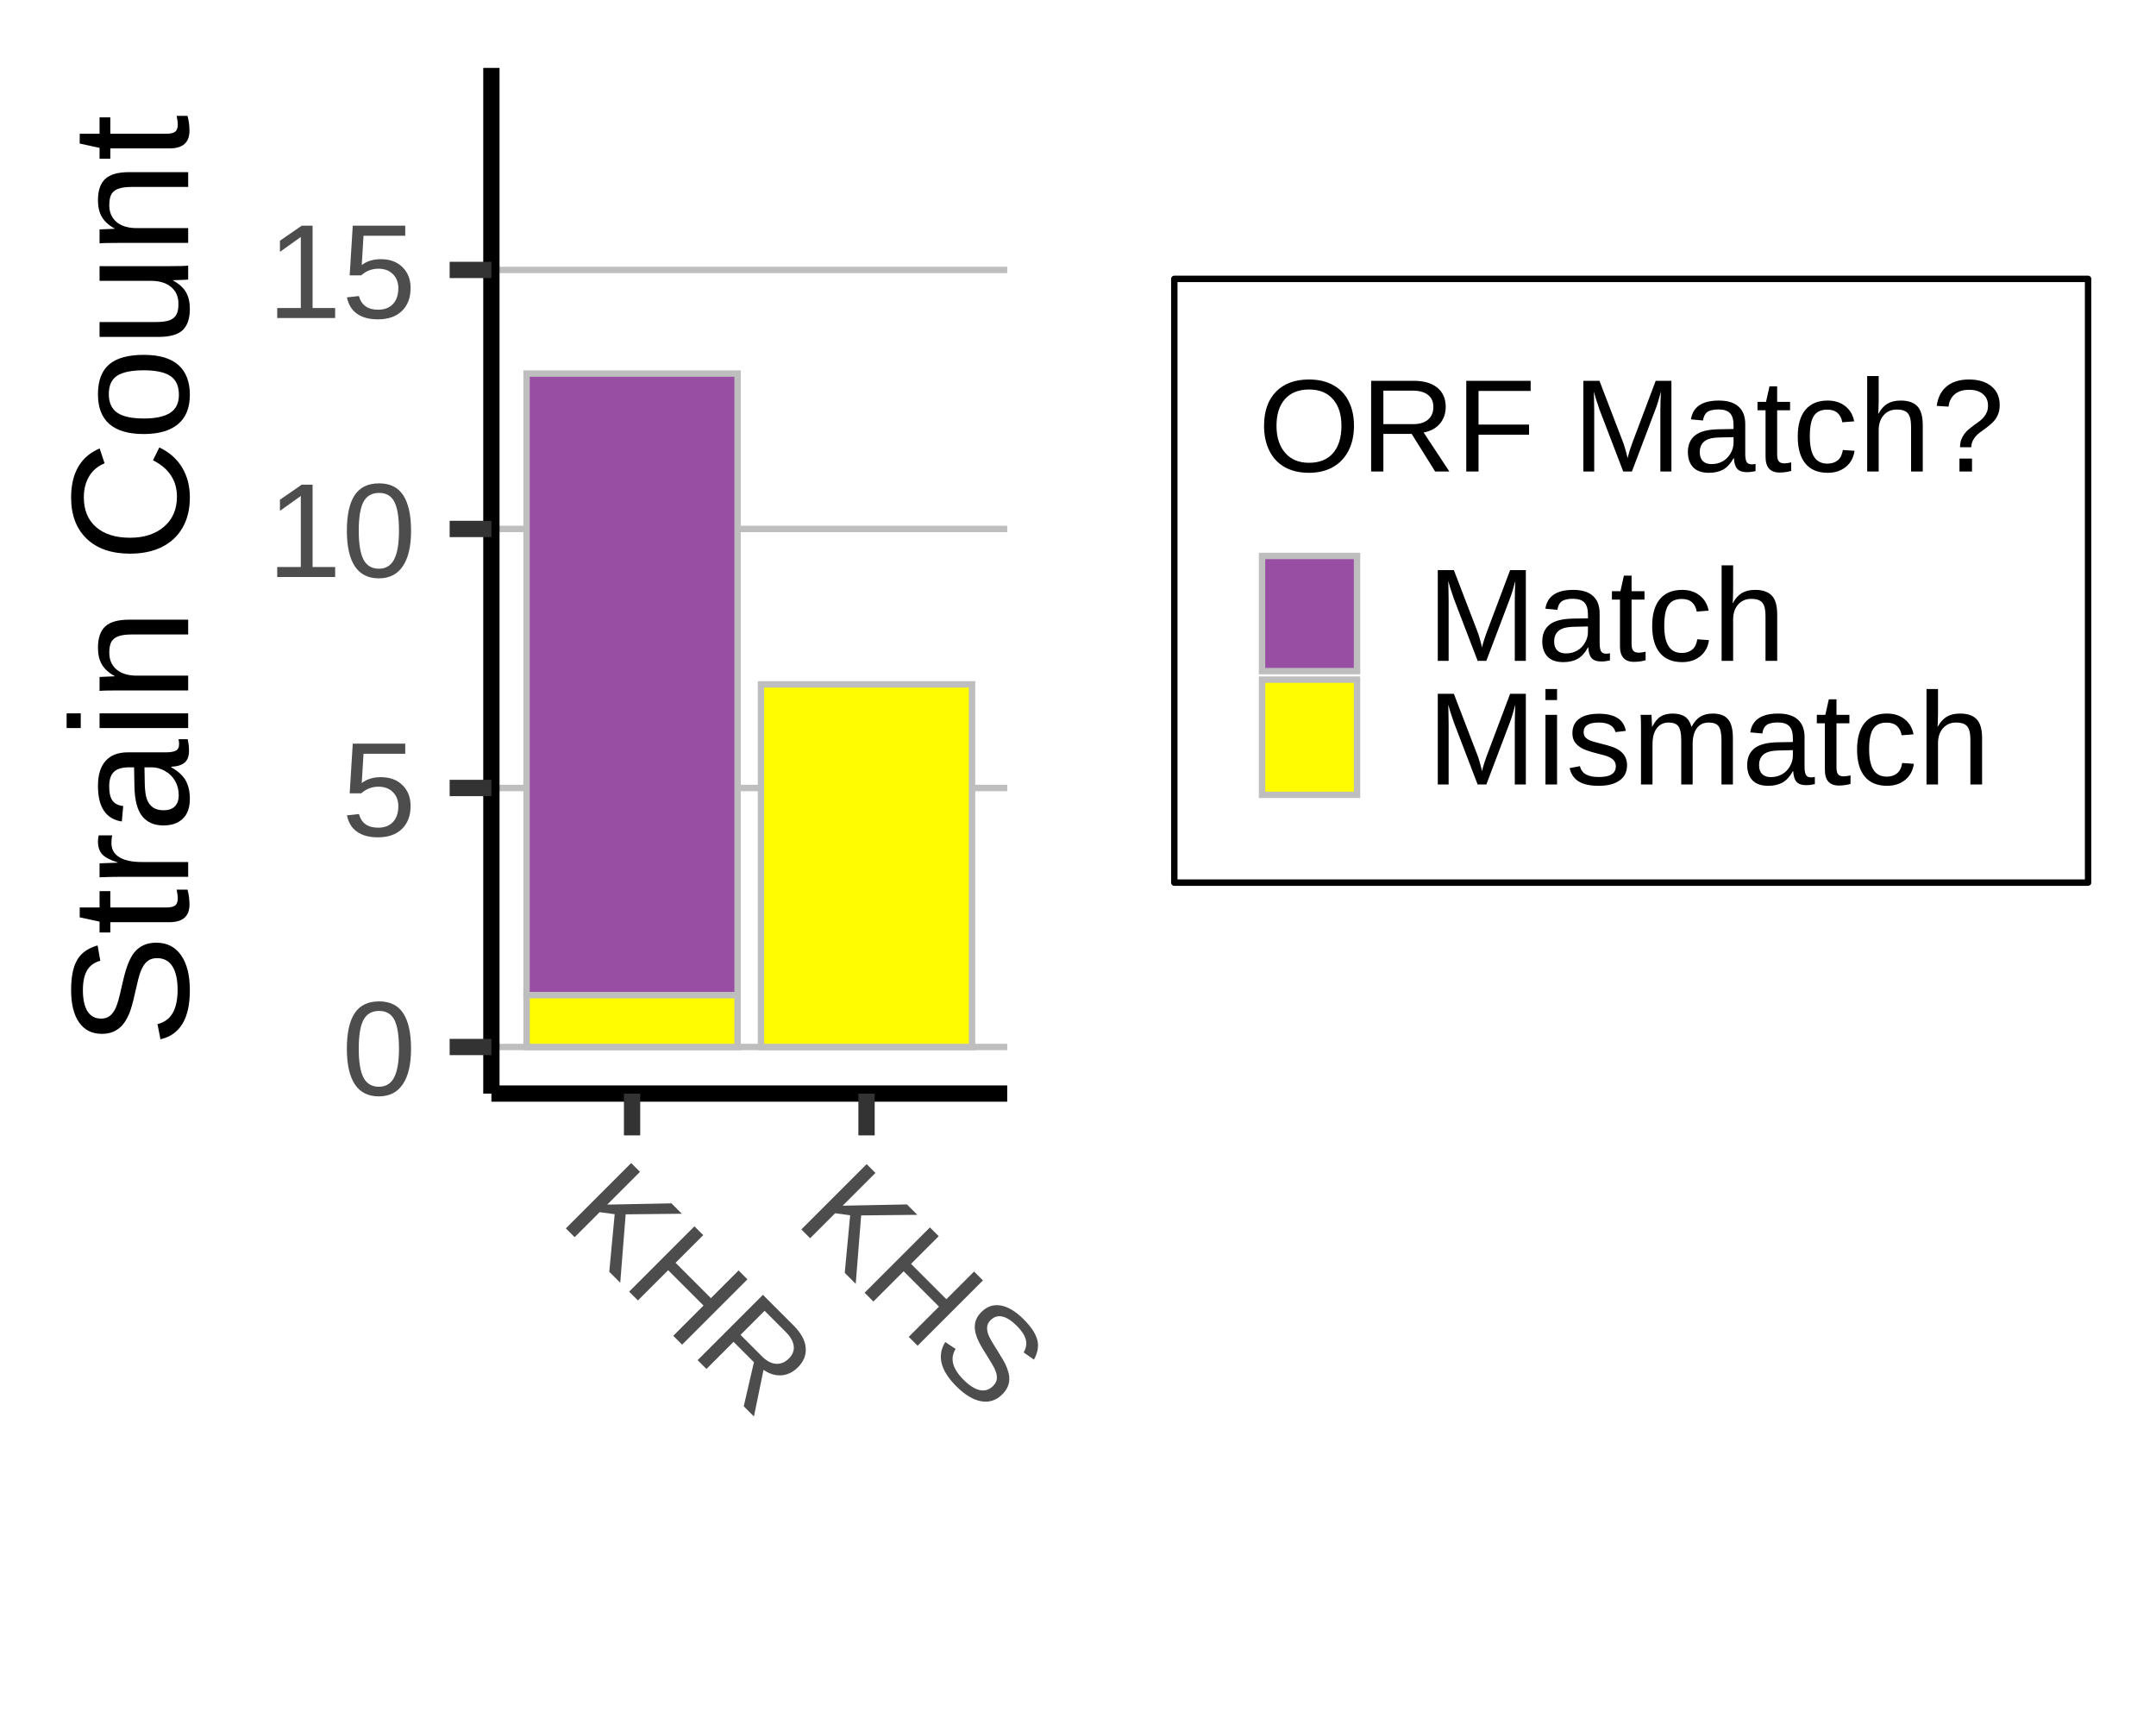
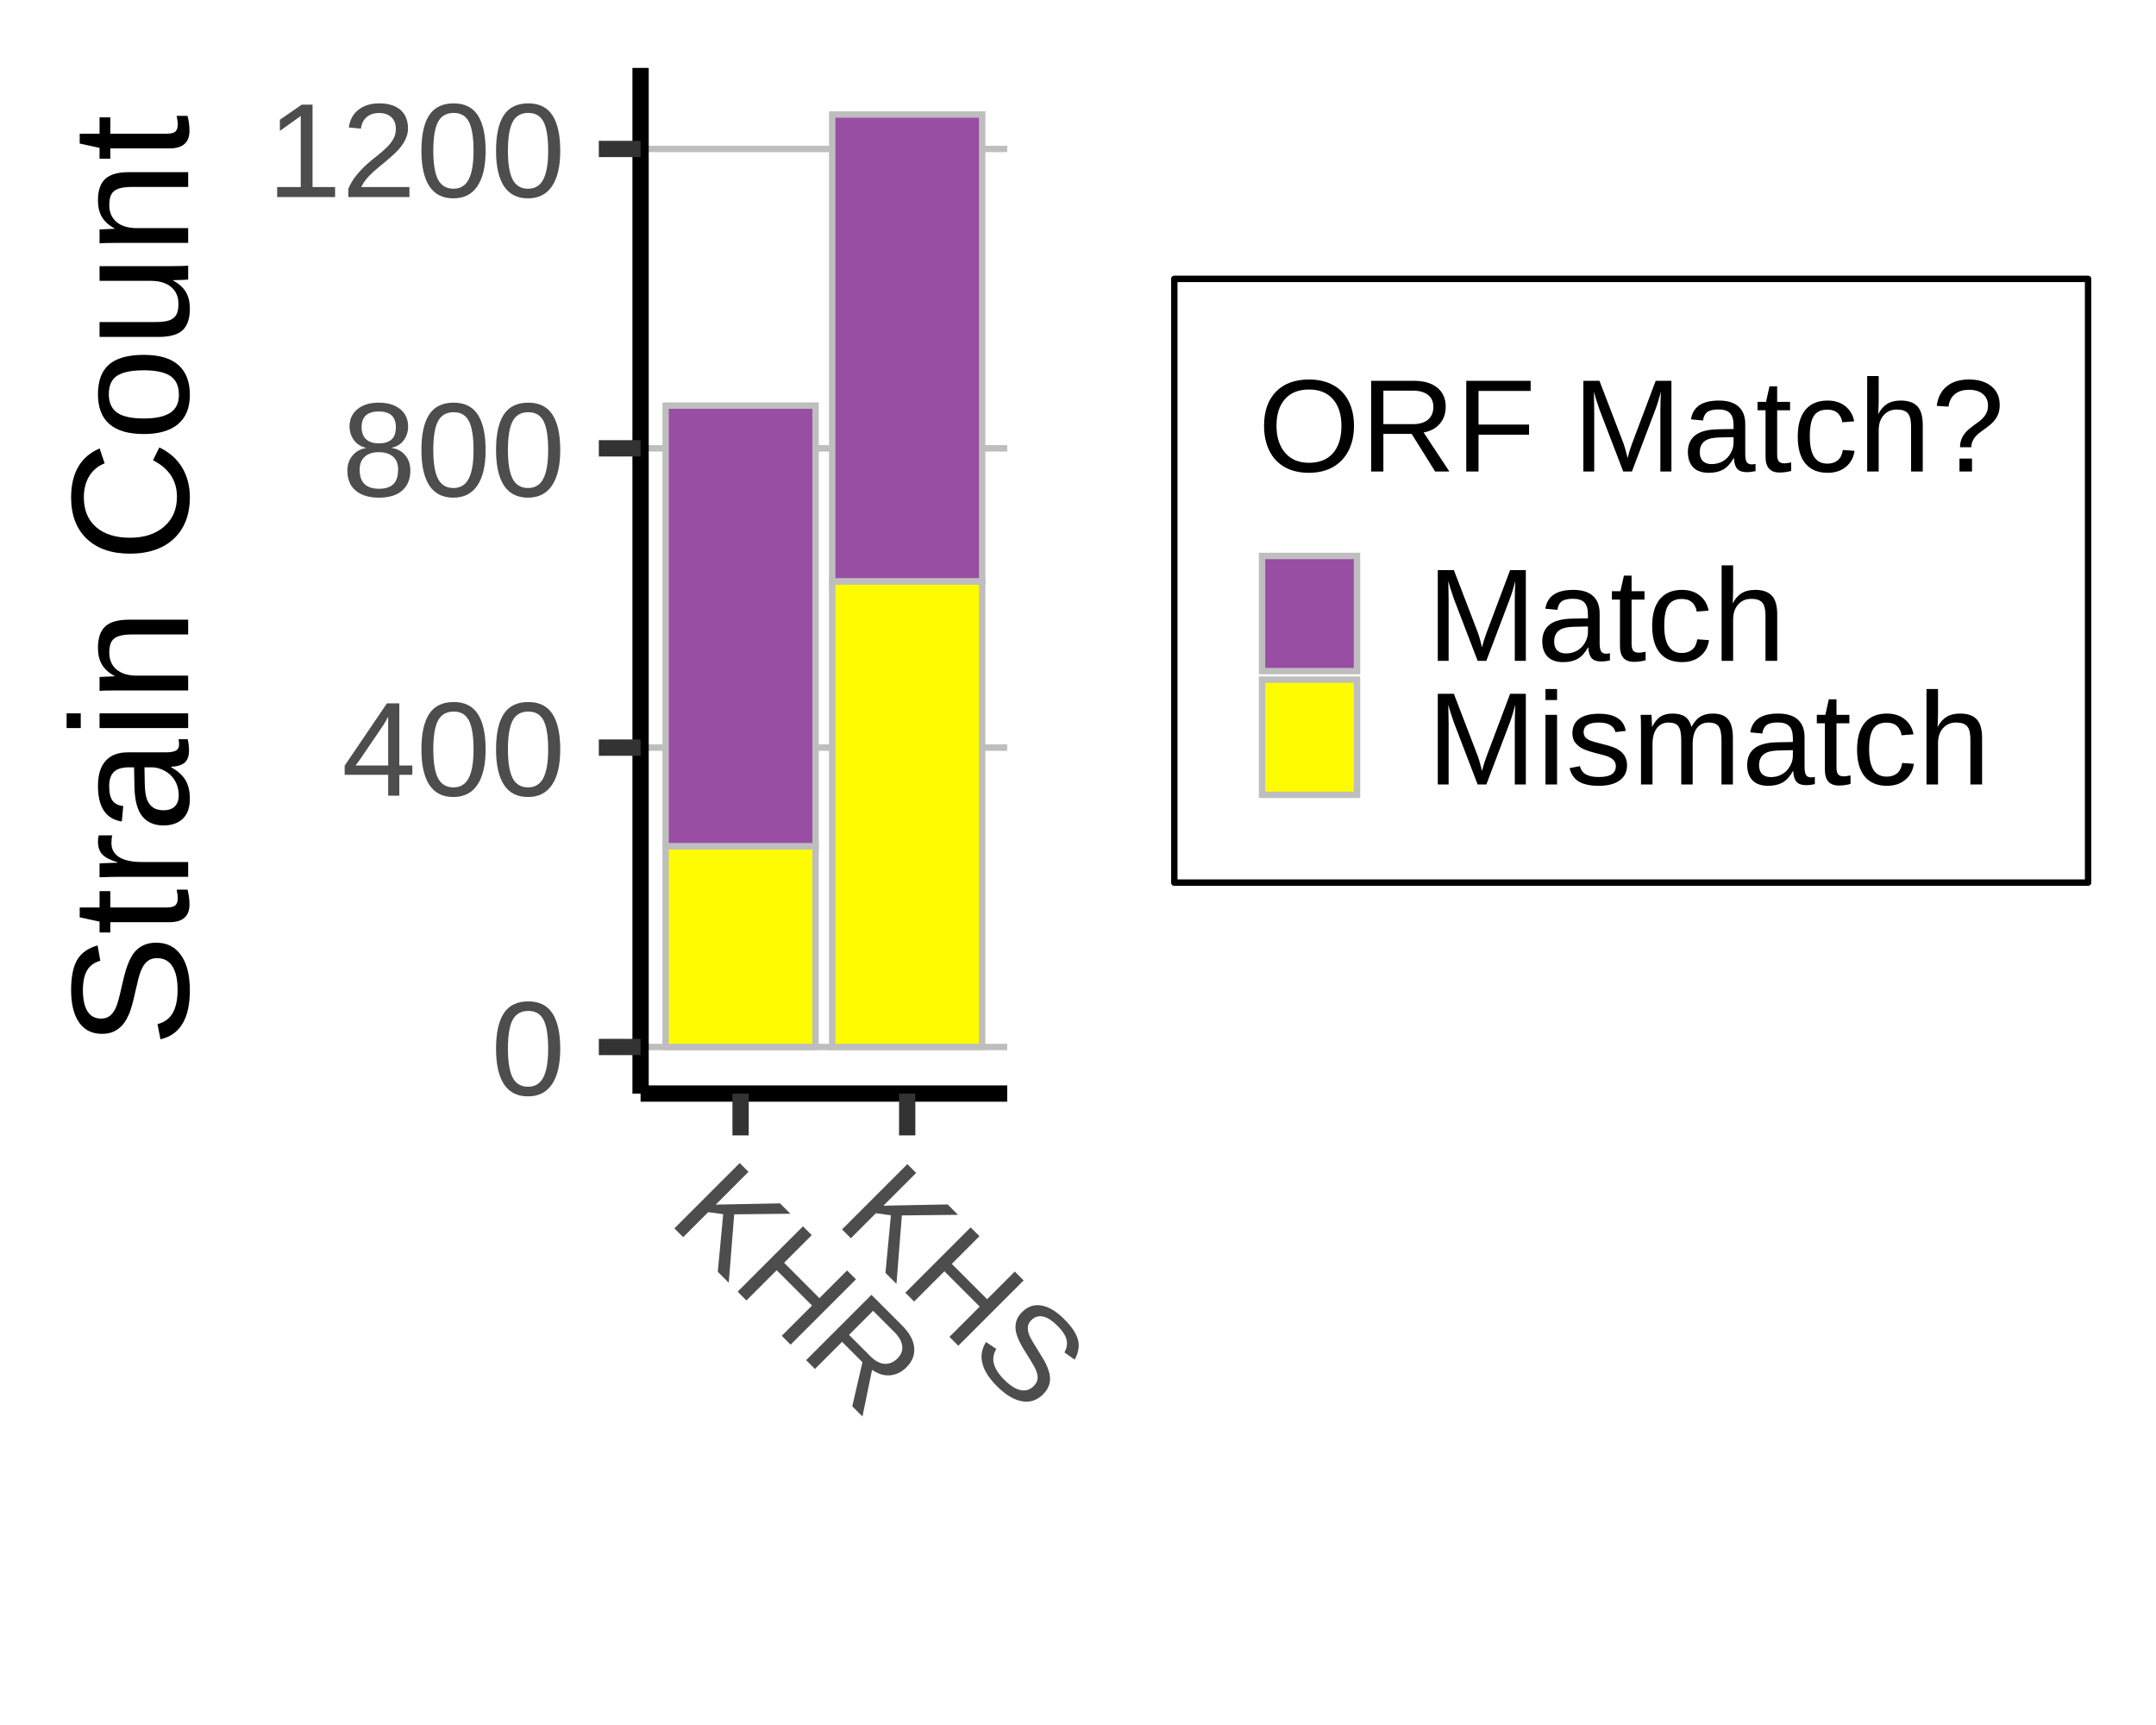
<svg xmlns="http://www.w3.org/2000/svg" class="svglite" width="360.00pt" height="288.00pt" viewBox="0 0 360.00 288.00">
  <defs>
    <style type="text/css">
    .svglite line, .svglite polyline, .svglite polygon, .svglite path, .svglite rect, .svglite circle {
      fill: none;
      stroke: #000000;
      stroke-linecap: round;
      stroke-linejoin: round;
      stroke-miterlimit: 10.00;
    }
    .svglite text {
      white-space: pre;
    }
  </style>
  </defs>
  <rect width="100%" height="100%" style="stroke: none; fill: #FFFFFF;" />
  <defs>
    <clipPath id="cpMC4wMHwzNjAuMDB8MC4wMHwyODguMDA=">
      <rect x="0.00" y="0.00" width="360.00" height="288.00" />
    </clipPath>
  </defs>
  <g clip-path="url(#cpMC4wMHwzNjAuMDB8MC4wMHwyODguMDA=)">
    <rect x="0.00" y="0.00" width="360.00" height="288.00" style="stroke-width: 2.72; stroke: #FFFFFF; fill: #FFFFFF;" />
  </g>
  <defs>
-     <clipPath id="cpODIuMDV8MTY4LjE4fDExLjM0fDE4Mi41OA==">
-       <rect x="82.05" y="11.34" width="86.13" height="171.24" />
+     <clipPath id="cpMTA2Ljk2fDE2OC4xOHwxMS4zNHwxODIuNTg=">
+       <rect x="106.96" y="11.34" width="61.22" height="171.24" />
    </clipPath>
  </defs>
-   <g clip-path="url(#cpODIuMDV8MTY4LjE4fDExLjM0fDE4Mi41OA==)">
-     <rect x="82.05" y="11.34" width="86.13" height="171.24" style="stroke-width: 2.72; stroke: none; fill: #FFFFFF;" />
-     <polyline points="82.05,174.80 168.18,174.80 " style="stroke-width: 1.07; stroke: #BEBEBE; stroke-linecap: butt;" />
-     <polyline points="82.05,131.56 168.18,131.56 " style="stroke-width: 1.07; stroke: #BEBEBE; stroke-linecap: butt;" />
-     <polyline points="82.05,88.31 168.18,88.31 " style="stroke-width: 1.07; stroke: #BEBEBE; stroke-linecap: butt;" />
-     <polyline points="82.05,45.07 168.18,45.07 " style="stroke-width: 1.07; stroke: #BEBEBE; stroke-linecap: butt;" />
-     <rect x="87.92" y="62.37" width="35.24" height="103.78" style="stroke-width: 1.07; stroke: #BEBEBE; stroke-linecap: square; stroke-linejoin: miter; fill: #984EA3;" />
-     <rect x="87.92" y="166.15" width="35.24" height="8.65" style="stroke-width: 1.07; stroke: #BEBEBE; stroke-linecap: square; stroke-linejoin: miter; fill: #FFFB00;" />
-     <rect x="127.07" y="114.26" width="35.24" height="60.54" style="stroke-width: 1.07; stroke: #BEBEBE; stroke-linecap: square; stroke-linejoin: miter; fill: #FFFB00;" />
+   <g clip-path="url(#cpMTA2Ljk2fDE2OC4xOHwxMS4zNHwxODIuNTg=)">
+     <rect x="106.96" y="11.34" width="61.22" height="171.24" style="stroke-width: 2.72; stroke: none; fill: #FFFFFF;" />
+     <polyline points="106.96,174.80 168.18,174.80 " style="stroke-width: 1.07; stroke: #BEBEBE; stroke-linecap: butt;" />
+     <polyline points="106.96,124.82 168.18,124.82 " style="stroke-width: 1.07; stroke: #BEBEBE; stroke-linecap: butt;" />
+     <polyline points="106.96,74.85 168.18,74.85 " style="stroke-width: 1.07; stroke: #BEBEBE; stroke-linecap: butt;" />
+     <polyline points="106.96,24.87 168.18,24.87 " style="stroke-width: 1.07; stroke: #BEBEBE; stroke-linecap: butt;" />
+     <rect x="111.14" y="67.72" width="25.04" height="73.59" style="stroke-width: 1.07; stroke: #BEBEBE; stroke-linecap: square; stroke-linejoin: miter; fill: #984EA3;" />
+     <rect x="138.96" y="19.12" width="25.04" height="77.96" style="stroke-width: 1.07; stroke: #BEBEBE; stroke-linecap: square; stroke-linejoin: miter; fill: #984EA3;" />
+     <rect x="111.14" y="141.31" width="25.04" height="33.48" style="stroke-width: 1.07; stroke: #BEBEBE; stroke-linecap: square; stroke-linejoin: miter; fill: #FFFB00;" />
+     <rect x="138.96" y="97.09" width="25.04" height="77.71" style="stroke-width: 1.07; stroke: #BEBEBE; stroke-linecap: square; stroke-linejoin: miter; fill: #FFFB00;" />
  </g>
  <g clip-path="url(#cpMC4wMHwzNjAuMDB8MC4wMHwyODguMDA=)">
-     <polyline points="82.05,182.58 82.05,11.34 " style="stroke-width: 2.72; stroke-linecap: butt;" />
-     <text x="69.50" y="182.83" text-anchor="end" style="font-size: 22.40px;fill: #4D4D4D; font-family: &quot;Arial&quot;;" textLength="12.46px" lengthAdjust="spacingAndGlyphs">0</text>
-     <text x="69.50" y="139.58" text-anchor="end" style="font-size: 22.40px;fill: #4D4D4D; font-family: &quot;Arial&quot;;" textLength="12.46px" lengthAdjust="spacingAndGlyphs">5</text>
-     <text x="69.50" y="96.34" text-anchor="end" style="font-size: 22.40px;fill: #4D4D4D; font-family: &quot;Arial&quot;;" textLength="24.91px" lengthAdjust="spacingAndGlyphs">10</text>
-     <text x="69.50" y="53.10" text-anchor="end" style="font-size: 22.40px;fill: #4D4D4D; font-family: &quot;Arial&quot;;" textLength="24.91px" lengthAdjust="spacingAndGlyphs">15</text>
-     <polyline points="75.08,174.80 82.05,174.80 " style="stroke-width: 2.72; stroke: #333333; stroke-linecap: butt;" />
-     <polyline points="75.08,131.56 82.05,131.56 " style="stroke-width: 2.72; stroke: #333333; stroke-linecap: butt;" />
-     <polyline points="75.08,88.31 82.05,88.31 " style="stroke-width: 2.72; stroke: #333333; stroke-linecap: butt;" />
-     <polyline points="75.08,45.07 82.05,45.07 " style="stroke-width: 2.72; stroke: #333333; stroke-linecap: butt;" />
-     <polyline points="82.05,182.58 168.18,182.58 " style="stroke-width: 2.72; stroke-linecap: butt;" />
-     <polyline points="105.54,189.56 105.54,182.58 " style="stroke-width: 2.72; stroke: #333333; stroke-linecap: butt;" />
-     <polyline points="144.69,189.56 144.69,182.58 " style="stroke-width: 2.72; stroke: #333333; stroke-linecap: butt;" />
-     <text transform="translate(93.18,203.78) rotate(-315)" style="font-size: 22.40px;fill: #4D4D4D; font-family: &quot;Arial&quot;;" textLength="47.28px" lengthAdjust="spacingAndGlyphs">KHR</text>
-     <text transform="translate(132.50,203.96) rotate(-315)" style="font-size: 22.40px;fill: #4D4D4D; font-family: &quot;Arial&quot;;" textLength="46.04px" lengthAdjust="spacingAndGlyphs">KHS</text>
+     <polyline points="106.96,182.58 106.96,11.34 " style="stroke-width: 2.72; stroke-linecap: butt;" />
+     <text x="94.41" y="182.83" text-anchor="end" style="font-size: 22.40px;fill: #4D4D4D; font-family: &quot;Arial&quot;;" textLength="12.46px" lengthAdjust="spacingAndGlyphs">0</text>
+     <text x="94.41" y="132.85" text-anchor="end" style="font-size: 22.40px;fill: #4D4D4D; font-family: &quot;Arial&quot;;" textLength="37.37px" lengthAdjust="spacingAndGlyphs">400</text>
+     <text x="94.41" y="82.87" text-anchor="end" style="font-size: 22.40px;fill: #4D4D4D; font-family: &quot;Arial&quot;;" textLength="37.37px" lengthAdjust="spacingAndGlyphs">800</text>
+     <text x="94.41" y="32.90" text-anchor="end" style="font-size: 22.40px;fill: #4D4D4D; font-family: &quot;Arial&quot;;" textLength="49.82px" lengthAdjust="spacingAndGlyphs">1200</text>
+     <polyline points="99.99,174.80 106.96,174.80 " style="stroke-width: 2.72; stroke: #333333; stroke-linecap: butt;" />
+     <polyline points="99.99,124.82 106.96,124.82 " style="stroke-width: 2.72; stroke: #333333; stroke-linecap: butt;" />
+     <polyline points="99.99,74.85 106.96,74.85 " style="stroke-width: 2.72; stroke: #333333; stroke-linecap: butt;" />
+     <polyline points="99.99,24.87 106.96,24.87 " style="stroke-width: 2.72; stroke: #333333; stroke-linecap: butt;" />
+     <polyline points="106.96,182.58 168.18,182.58 " style="stroke-width: 2.72; stroke-linecap: butt;" />
+     <polyline points="123.66,189.56 123.66,182.58 " style="stroke-width: 2.72; stroke: #333333; stroke-linecap: butt;" />
+     <polyline points="151.48,189.56 151.48,182.58 " style="stroke-width: 2.72; stroke: #333333; stroke-linecap: butt;" />
+     <text transform="translate(111.30,203.78) rotate(-315)" style="font-size: 22.40px;fill: #4D4D4D; font-family: &quot;Arial&quot;;" textLength="47.28px" lengthAdjust="spacingAndGlyphs">KHR</text>
+     <text transform="translate(139.30,203.96) rotate(-315)" style="font-size: 22.40px;fill: #4D4D4D; font-family: &quot;Arial&quot;;" textLength="46.04px" lengthAdjust="spacingAndGlyphs">KHS</text>
    <text transform="translate(31.42,96.96) rotate(-90)" text-anchor="middle" style="font-size: 28.00px; font-family: &quot;Arial&quot;;" textLength="155.64px" lengthAdjust="spacingAndGlyphs">Strain Count</text>
    <rect x="196.08" y="46.56" width="152.58" height="100.80" style="stroke-width: 1.07; fill: #FFFFFF;" />
    <text x="210.02" y="78.72" style="font-size: 22.00px; font-family: &quot;Arial&quot;;" textLength="124.69px" lengthAdjust="spacingAndGlyphs">ORF Match?</text>
    <rect x="210.73" y="92.82" width="15.86" height="19.23" style="stroke-width: 1.07; stroke: #BEBEBE; stroke-linecap: square; stroke-linejoin: miter; fill: #984EA3;" />
    <rect x="210.73" y="113.47" width="15.86" height="19.23" style="stroke-width: 1.07; stroke: #BEBEBE; stroke-linecap: square; stroke-linejoin: miter; fill: #FFFB00;" />
    <text x="238.26" y="110.33" style="font-size: 22.00px; font-family: &quot;Arial&quot;;" textLength="59.90px" lengthAdjust="spacingAndGlyphs">Match</text>
    <text x="238.26" y="130.98" style="font-size: 22.00px; font-family: &quot;Arial&quot;;" textLength="94.12px" lengthAdjust="spacingAndGlyphs">Mismatch</text>
  </g>
</svg>
